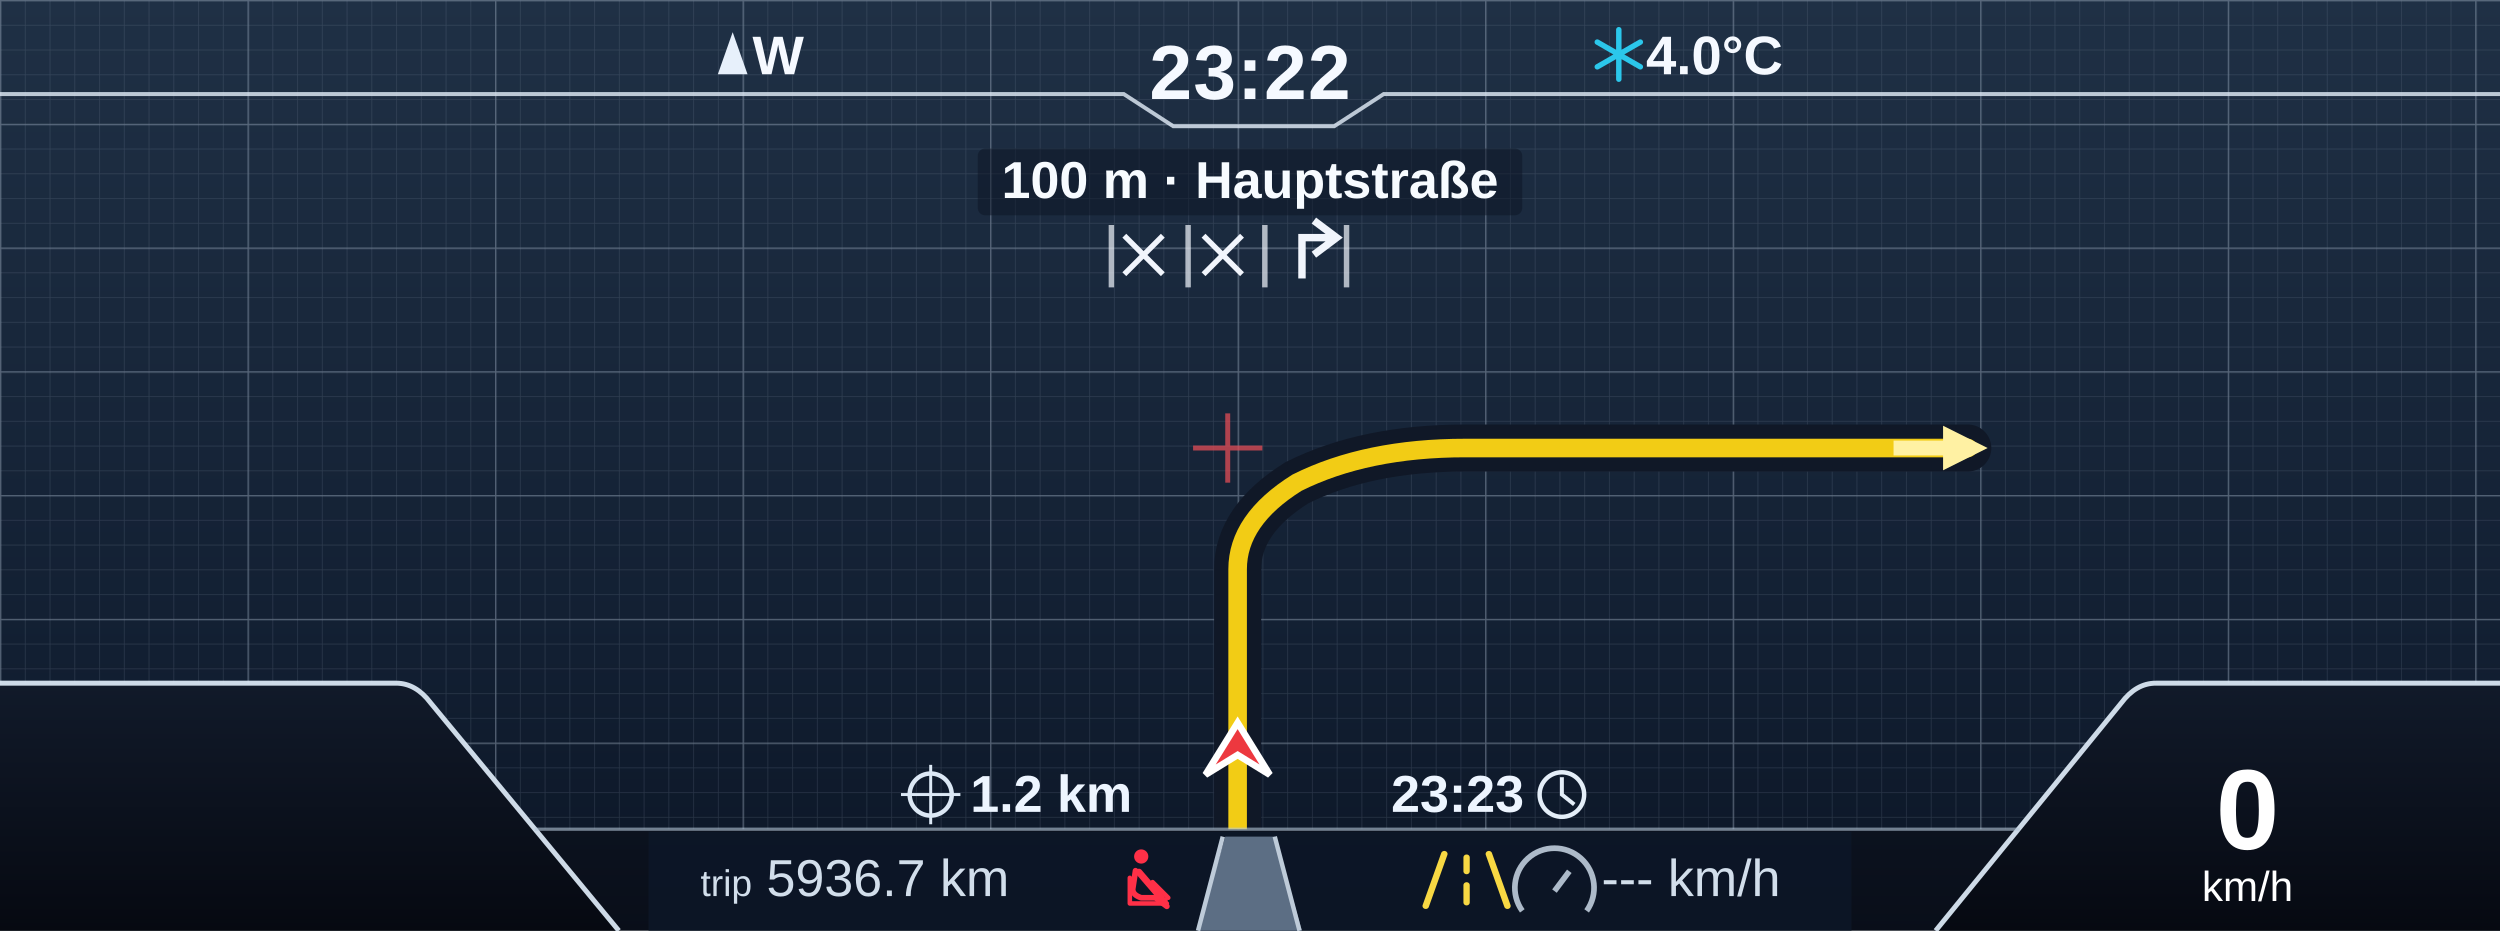
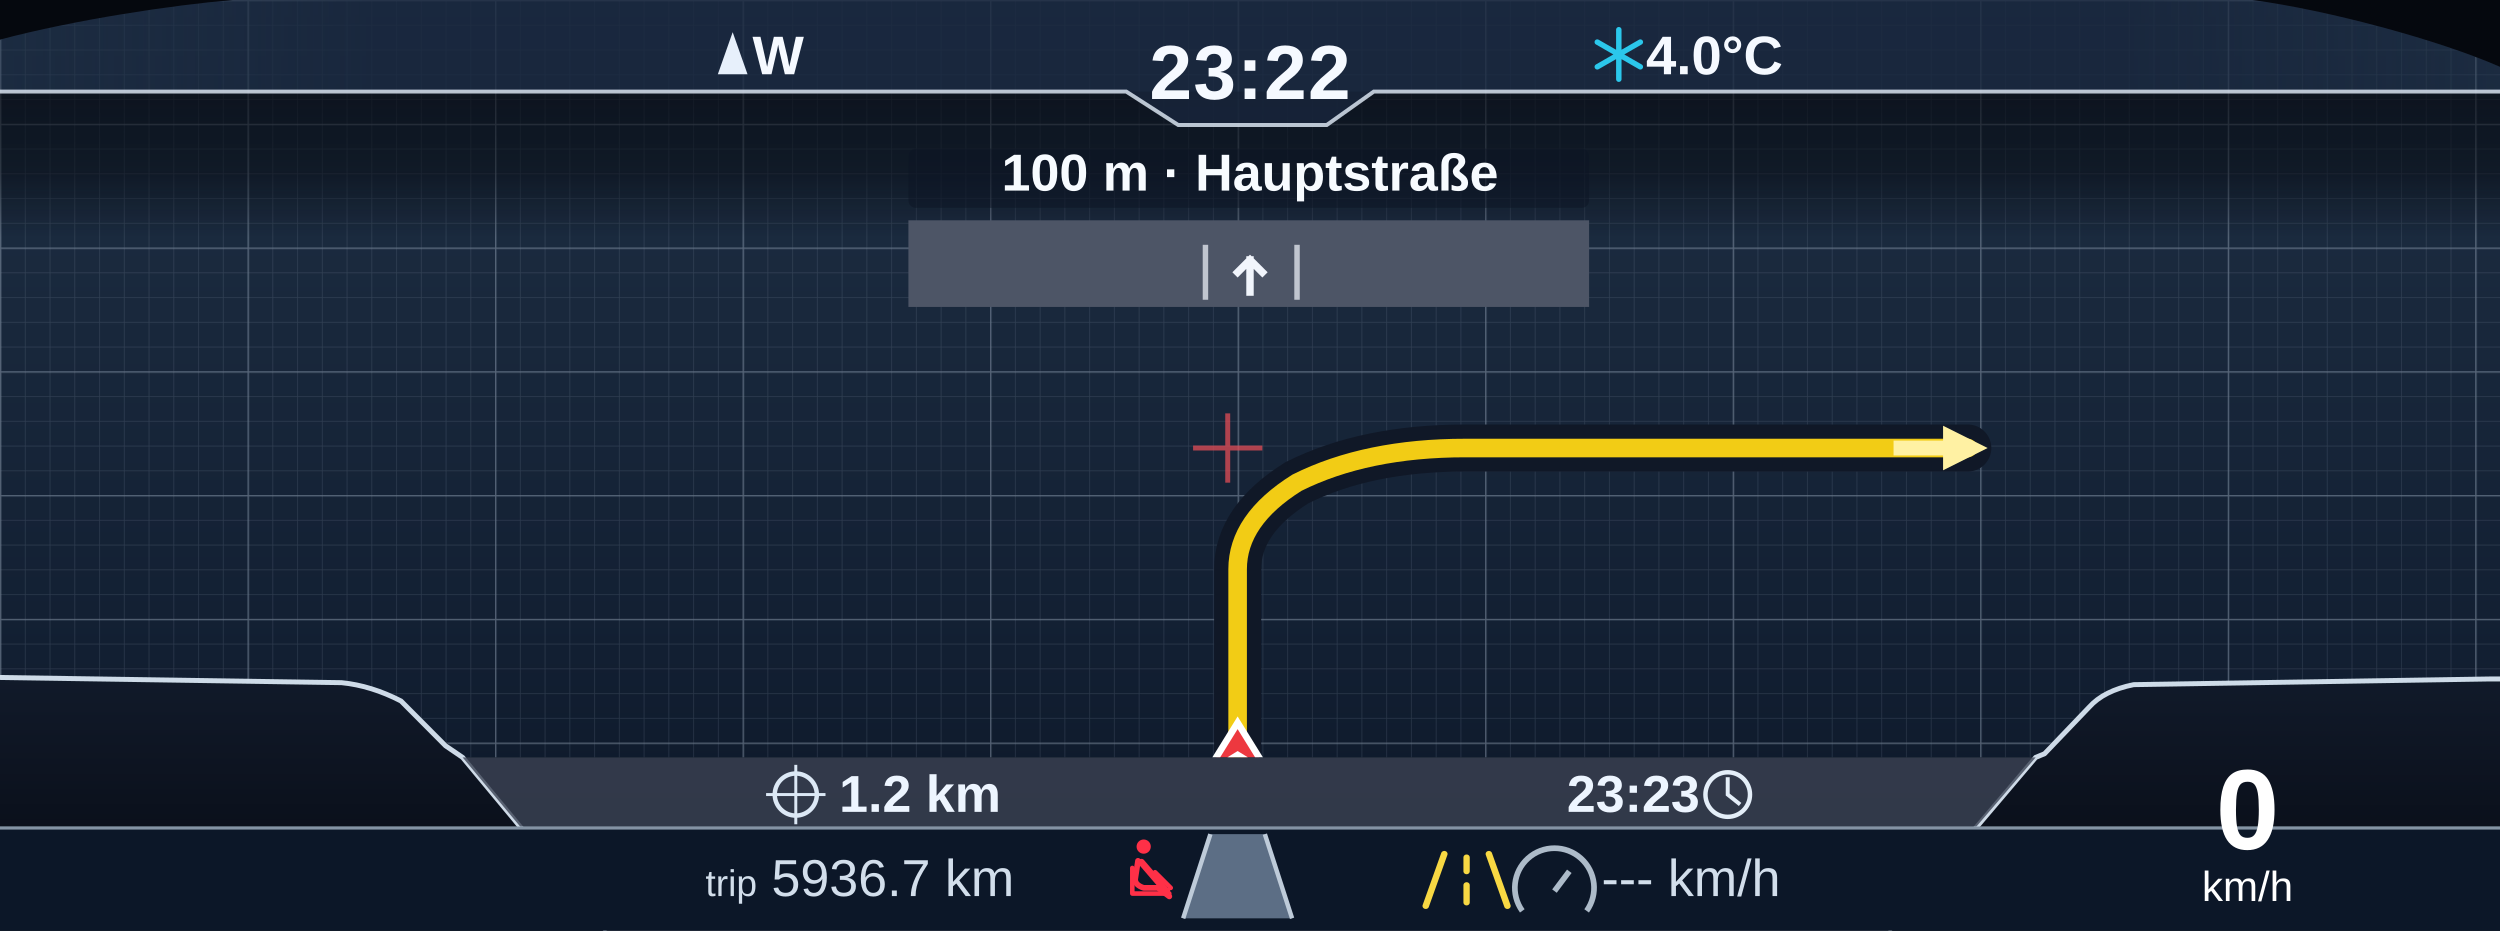
<svg xmlns="http://www.w3.org/2000/svg" id="navv-full-svg" viewBox="0 0 1010 376" preserveAspectRatio="xMidYMid meet" role="img" aria-label="AID10 Voll: durchgehende Kartenansicht, obere Navigation und untere Cockpit-Statusleiste">
  <defs>
    <style>#navv-full-svg{font-family:Arial,"Helvetica Neue",Helvetica,sans-serif;font-variant-numeric:tabular-nums}.f-main{fill:#f5f8ff;font-weight:600}.f-sub{fill:#d4dce9;font-weight:500}</style>
    <linearGradient id="f-display" x1="0" y1="0" x2="0" y2="1">
      <stop stop-color="#283248" />
      <stop offset=".38" stop-color="#182538" />
      <stop offset="1" stop-color="#090e19" />
    </linearGradient>
    <linearGradient id="f-mapbg" x1="0" y1="0" x2="0" y2="1">
      <stop stop-color="#1f3045" />
      <stop offset=".7" stop-color="#121f32" />
      <stop offset="1" stop-color="#0b1525" />
    </linearGradient>
    <linearGradient id="f-cutout" x1="0" y1="0" x2="0" y2="1">
      <stop stop-color="#111a2a" />
      <stop offset="1" stop-color="#060911" />
    </linearGradient>
    <pattern id="f-grid-fine" width="10" height="10" patternUnits="userSpaceOnUse">
      <path d="M10 0H0V10" fill="none" stroke="#8f9cb0" stroke-opacity=".2" stroke-width=".6" />
    </pattern>
    <pattern id="f-grid-major" width="100" height="50" patternUnits="userSpaceOnUse">
      <path d="M100 0H0V50" fill="none" stroke="#a9b7c8" stroke-opacity=".34" stroke-width="1.2" />
    </pattern>
    <clipPath id="f-mainclip">
-       <path d="M0 0H1010V276H871Q863 276 857 284L816 335H216L174 284Q168 276 160 276H0Z" />
+       <path d="M94 0H910C940 4 985 16 1010 27V274.3L862 276.6Q850 279 844 285.7L822.4 306H186.9L162 283.2Q150 277 138 275.8L0 273.7V16C30 8 70 2 94 0Z" />
    </clipPath>
  </defs>
  <rect x="0" y="0" width="1010" height="376" fill="url(#f-display)" />
  <g id="full-map-surface" clip-path="url(#f-mainclip)">
    <rect x="0" y="0" width="1010" height="376" fill="url(#f-mapbg)" />
    <g id="full-grid">
      <rect x="0" y="0" width="1010" height="376" fill="url(#f-grid-fine)" />
      <rect x="0" y="0" width="1010" height="376" fill="url(#f-grid-major)" />
      <path d="M496 167v28m-14-14h28" stroke="#e14c55" stroke-width="2" fill="none" opacity=".75" />
    </g>
    <g id="full-map-visual" style="display:none">
      <rect x="0" y="0" width="1010" height="376" fill="#263b48" />
      <path d="M110 82H915M106 157H914M101 247H920M190 20V353M325 20V356M462 20V351M619 20V353M756 20V355M862 20V355" stroke="#667e8d" stroke-width="27" fill="none" />
      <path d="M110 82H915M106 157H914M101 247H920M190 20V353M325 20V356M462 20V351M619 20V353M756 20V355M862 20V355" stroke="#aec0cc" stroke-opacity=".7" stroke-width="2.3" fill="none" />
      <rect x="218" y="177" width="70" height="42" rx="4" fill="#374e5a" />
      <rect x="656" y="178" width="71" height="48" rx="4" fill="#344c59" />
    </g>
    <g id="full-map-route">
      <path d="M500 336V230Q500 210 524 195Q552 181 592 181H795" fill="none" stroke="#101827" stroke-width="19" stroke-linecap="round" />
      <path d="M500 336V230Q500 210 524 195Q552 181 592 181H795" fill="none" stroke="#f2cc15" stroke-width="7.5" stroke-linecap="round" />
      <path d="M785 172l18 9-18 9v-6h-20v-6h20z" fill="#fff1a3" />
      <path d="M500 292l-13 21 13-8 13 8z" stroke="#fff" stroke-width="2.7" fill="#ed383f" />
    </g>
    <g id="full-app-placeholder" style="display:none">
      <rect x="389" y="145" width="234" height="85" rx="10" fill="#0c1728" stroke="#527891" stroke-opacity=".6" />
      <text x="506" y="180" fill="#d8e7f5" text-anchor="middle" font-size="18" font-weight="600">CarPlay-App</text>
      <text x="506" y="204" fill="#94acbd" text-anchor="middle" font-size="12">Vorschau · nur Editor</text>
    </g>
    <g id="full-off-placeholder" style="display:none">
      <text x="506" y="183" fill="#8ea4ba" text-anchor="middle" font-size="19" font-weight="600">CarPlay aus</text>
      <text x="506" y="209" fill="#6f8398" text-anchor="middle" font-size="12">nur Editor</text>
    </g>
  </g>
+   <defs>
+     <linearGradient id="full-scrim-grad" x1="0" y1="0" x2="0" y2="1">
+       <stop stop-color="#04070d" stop-opacity=".66" />
+       <stop offset=".55" stop-color="#04070d" stop-opacity=".5" />
+       <stop offset="1" stop-color="#04070d" stop-opacity="0" />
+     </linearGradient>
+     <linearGradient id="full-bar-grad" x1="0" y1="0" x2="1" y2="0">
+       <stop stop-color="#18263c" stop-opacity=".4" />
+       <stop offset=".15" stop-color="#18263c" stop-opacity=".8" />
+       <stop offset=".85" stop-color="#18263c" stop-opacity=".8" />
+       <stop offset="1" stop-color="#18263c" stop-opacity=".4" />
+     </linearGradient>
+   </defs>
+   <rect id="full-top-scrim" x="0" y="37" width="1010" height="59" fill="url(#full-scrim-grad)" />
+   <path id="full-top-bar" d="M0 0H1010V37H555L536 50.5H476L455 37H0Z" fill="url(#full-bar-grad)" />
+   <path id="full-top-corners" d="M0 0H94C70 2 30 8 0 16ZM1010 0H910C940 4 985 16 1010 27Z" fill="#05080e" />
  <g id="full-top-status" fill="#f5f9ff">
    <path d="M296 13l-6 17h12z" fill="#e7f0fb" />
    <text x="304" y="30" font-size="22" font-weight="600">W</text>
    <text x="505" y="40" text-anchor="middle" font-size="31" font-weight="600" letter-spacing=".5">23:22</text>
    <g transform="translate(654 22)" stroke="#2bc7eb" stroke-width="2.2" stroke-linecap="round">
      <path d="M0-10V10M-8.7-5L8.7 5M-8.7 5L8.7-5" />
    </g>
    <text x="665" y="30" font-size="22" font-weight="600">4.0°C</text>
-     <path d="M0 38H454L474 51H539L559 38H1010" fill="none" stroke="#dce7f3" stroke-width="1.6" opacity=".83" />
+     <path d="M0 37H455L476 50.5H536L555 37H1010" fill="none" stroke="#dce7f3" stroke-width="1.6" opacity=".83" />
  </g>
  <g id="full-top-text" fill="#f7fbff" text-anchor="middle">
-     <rect x="395" y="60" width="220" height="27" rx="3" fill="#0b1423" opacity=".5" />
-     <text id="full-top-label" x="505" y="80" font-size="21" font-weight="600">100 m · Hauptstraße</text>
+     <rect id="full-top-text-zone" x="367" y="60" width="275" height="24" rx="3" fill="#0b1423" opacity=".5" />
+     <text id="full-top-label" x="505" y="77" font-size="21" font-weight="600">100 m · Hauptstraße</text>
  </g>
-   <g id="full-top-lanes" transform="translate(0 -20)" fill="none" stroke="#f1f5fc" stroke-width="2.2" stroke-linecap="square">
-     <path d="M449 112v23m31-23v23m31-23v23m33-23v23" stroke-opacity=".7" />
-     <path d="M455 116l14 14m0-14l-14 14M487 116l14 14m0-14l-14 14" />
-     <path d="M526 131v-15h12m-6-6l8 6-8 6" stroke-width="3" />
+   <rect id="full-arrow-box" x="367" y="89" width="275" height="35" fill="#4d5566" />
+   <g id="full-top-lanes" fill="none" stroke="#f1f5fc" stroke-width="2.2" stroke-linecap="square">
+     <path d="M487 100v20M524 100v20" stroke-opacity=".7" />
+     <path d="M505 118v-13m-5 5l5-5 5 5" stroke-width="3" />
  </g>
  <g id="full-lower-corners">
-     <path d="M0 276H160Q168 276 174 284L250 376H0Z" fill="url(#f-cutout)" />
-     <path d="M1010 276H871Q863 276 857 284L782 376H1010Z" fill="url(#f-cutout)" />
-     <path d="M0 276H160Q168 276 174 284L250 376M1010 276H871Q863 276 857 284L782 376" fill="none" stroke="#dce9f5" stroke-width="2" opacity=".93" />
+     <path d="M0 273.7L138 275.8Q150 277 162 283.2L180 301.3L186.9 306L245 376H0Z" fill="url(#f-cutout)" />
+     <path d="M1010 274.3L1006 274.3L862 276.6Q850 279 844 285.7L826 304.5L822.4 306L763 376H1010Z" fill="url(#f-cutout)" />
+     <path d="M0 273.7L138 275.8Q150 277 162 283.2L180 301.3L186.9 306L245 376M1010 274.3L1006 274.3L862 276.6Q850 279 844 285.7L826 304.5L822.4 306L763 376" fill="none" stroke="#dce9f5" stroke-width="2" opacity=".93" />
  </g>
+   <path id="full-bottom-strip" d="M186.9 306H822.4L798.4 334H210.2Z" fill="#3b4354" fill-opacity=".8" />
  <g id="full-bottom-info" fill="#edf5ff" font-size="21" font-weight="600">
    <g id="full-bottom-distance">
-       <circle cx="376" cy="321" r="8.5" fill="none" stroke="#dce8f5" stroke-width="1.8" />
-       <path d="M376 309v24m-12-12h24" fill="none" stroke="#dce8f5" stroke-width="1.2" />
-       <text x="392" y="328">1.2 km</text>
+       <circle cx="321.5" cy="321" r="8.5" fill="none" stroke="#dce8f5" stroke-width="1.8" />
+       <path d="M321.5 309v24m-12-12h24" fill="none" stroke="#dce8f5" stroke-width="1.2" />
+       <text x="339" y="328">1.2 km</text>
    </g>
    <g id="full-bottom-eta">
-       <text id="full-bottom-eta-label" x="562" y="328">23:23</text>
-       <circle cx="631" cy="321" r="9" stroke="#e4eef8" stroke-width="1.8" fill="none" />
-       <path d="M631 314v7l5 4" stroke="#e4eef8" fill="none" stroke-width="1.6" />
+       <text id="full-bottom-eta-label" x="633" y="328">23:23</text>
+       <circle cx="698" cy="321" r="9" stroke="#e4eef8" stroke-width="1.8" fill="none" />
+       <path d="M698 314v7l5 4" stroke="#e4eef8" fill="none" stroke-width="1.6" />
    </g>
  </g>
  <g id="full-footer" fill="#d2deeb" font-size="21" font-weight="500">
-     <path d="M216 335H816" stroke="#b6c8d9" stroke-width="1.3" opacity=".6" />
-     <rect x="262" y="336" width="486" height="40" fill="#0c1728" opacity=".8" />
-     <text x="283" y="362">
+     <rect id="full-bottom-bar" x="0" y="334" width="1010" height="42" fill="#0c1728" />
+     <path d="M0 334.5H1010" stroke="#b6c8d9" stroke-width="1.3" opacity=".7" />
+     <text x="285" y="362">
      <tspan font-size="15">trip</tspan> 5936.7 km</text>
-     <g id="full-seatbelt-warning" transform="translate(453 342) scale(1.15)" fill="none" stroke="#ff3047" stroke-linecap="round" stroke-linejoin="round">
+     <g id="full-seatbelt-warning" transform="translate(454 338) scale(1.15)" fill="none" stroke="#ff3047" stroke-linecap="round" stroke-linejoin="round">
      <circle cx="7" cy="3.5" r="2.5" fill="#ff3047" stroke="none" />
      <path d="M5 8.5L4 15q0 2 3 3h5l4 3" stroke-width="2" />
      <path d="M6.2 9l8 9.3" stroke-width="2.4" />
      <path d="M3 11v9h13" stroke-width="1.6" />
      <path d="M11 12.5l5.5 5.5" stroke-width="1.6" />
      <rect x="12.5" y="18" width="3.8" height="2.4" rx=".6" fill="#ff3047" stroke="none" />
    </g>
-     <path d="M484 376l11-38h20l11 38" fill="#6c8097" opacity=".83" />
-     <path d="M494 338l-10 38m31-38l10 38" fill="none" stroke="#becbd9" stroke-width="1.8" />
+     <path d="M478 371l11-34h22l11 34" fill="#6c8097" opacity=".83" />
+     <path d="M489 337l-11 34m33-34l11 34" fill="none" stroke="#becbd9" stroke-width="1.8" />
    <g id="full-yellow-road-guidance" transform="translate(576 345) scale(1.5 1.4) translate(-566 -341)" fill="none" stroke="#f8d843" stroke-width="1.75" stroke-linecap="round" stroke-linejoin="round">
      <path d="M566 356l5-15M588 356l-5-15" />
      <path d="M577 342v4m0 4v5" stroke-width="1.7" />
    </g>
    <g transform="translate(613 344) scale(2) translate(-607 -342)" fill="none" stroke="#cbd9e7" stroke-width="1.15" opacity=".84">
      <path d="M608 354a8 8 0 1 1 13 0M614.5 350l3-4" />
    </g>
    <text x="647" y="362">--- km/h</text>
  </g>
  <g id="full-speed" fill="#fff">
    <text x="908" y="343" text-anchor="middle" font-size="46" font-weight="600">0</text>
    <text x="908" y="364" text-anchor="middle" font-size="17">km/h</text>
  </g>
  <image id="full-photo" x="0" y="0" width="1010" height="376" preserveAspectRatio="none" opacity=".55" pointer-events="none" style="display:none" />
  <g id="full-carplay-overlay" style="display:none">
    <rect x="426" y="218" width="186" height="58" rx="8" fill="#152337" stroke="#76aac3" stroke-width="1.5" />
    <text x="440" y="239" fill="#ecf8ff" font-size="13">CarPlay-Manöverkarte</text>
    <text x="441" y="260" fill="#aaf8c9" font-size="18" font-weight="650">↱ 100 m</text>
  </g>
</svg>
